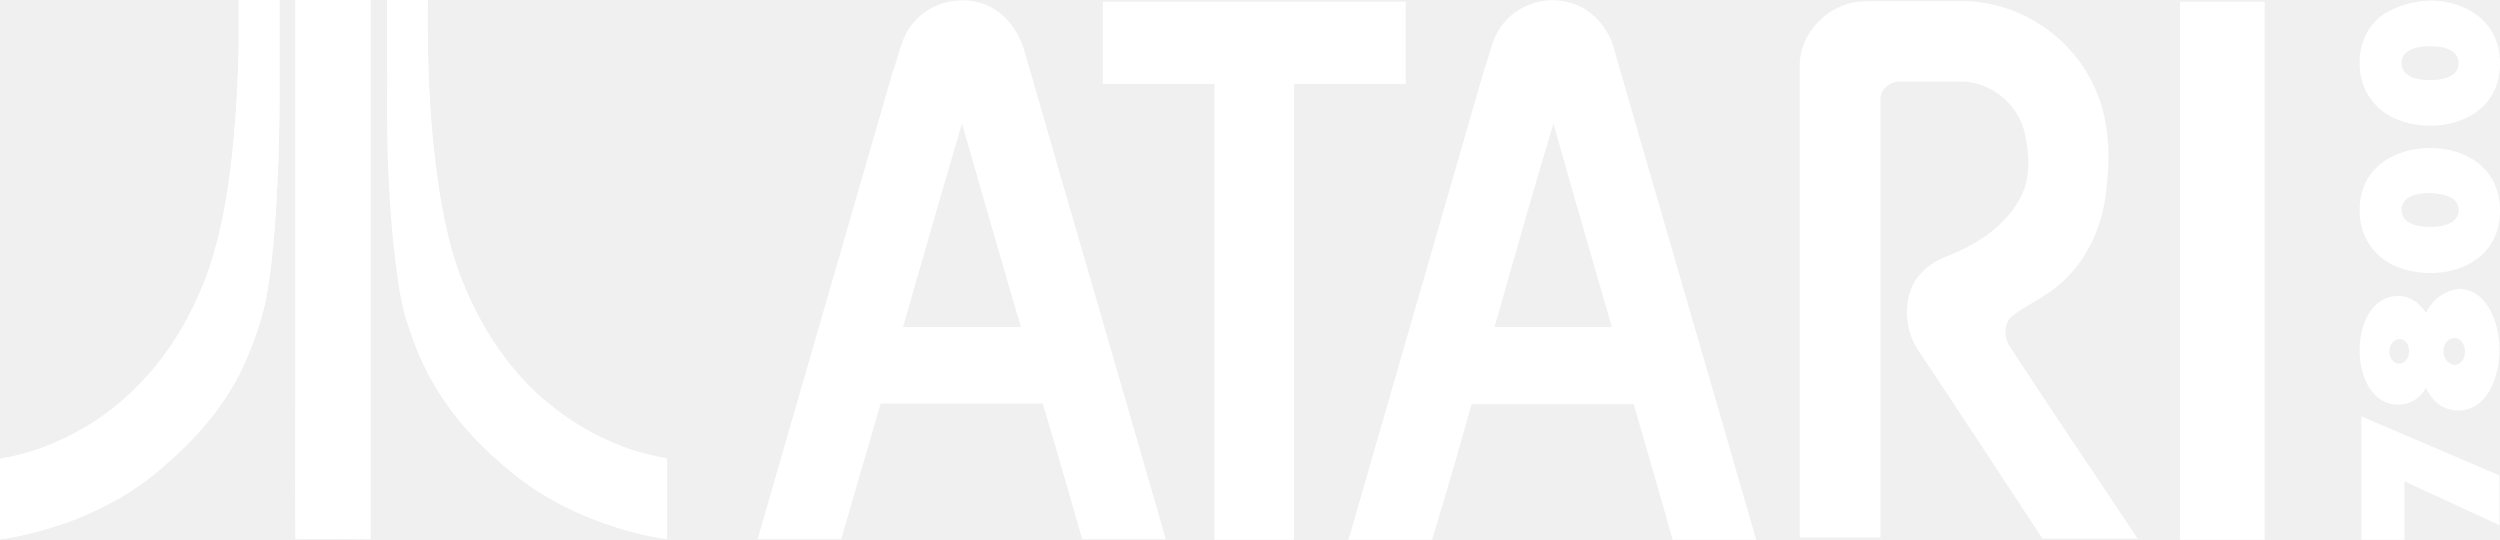
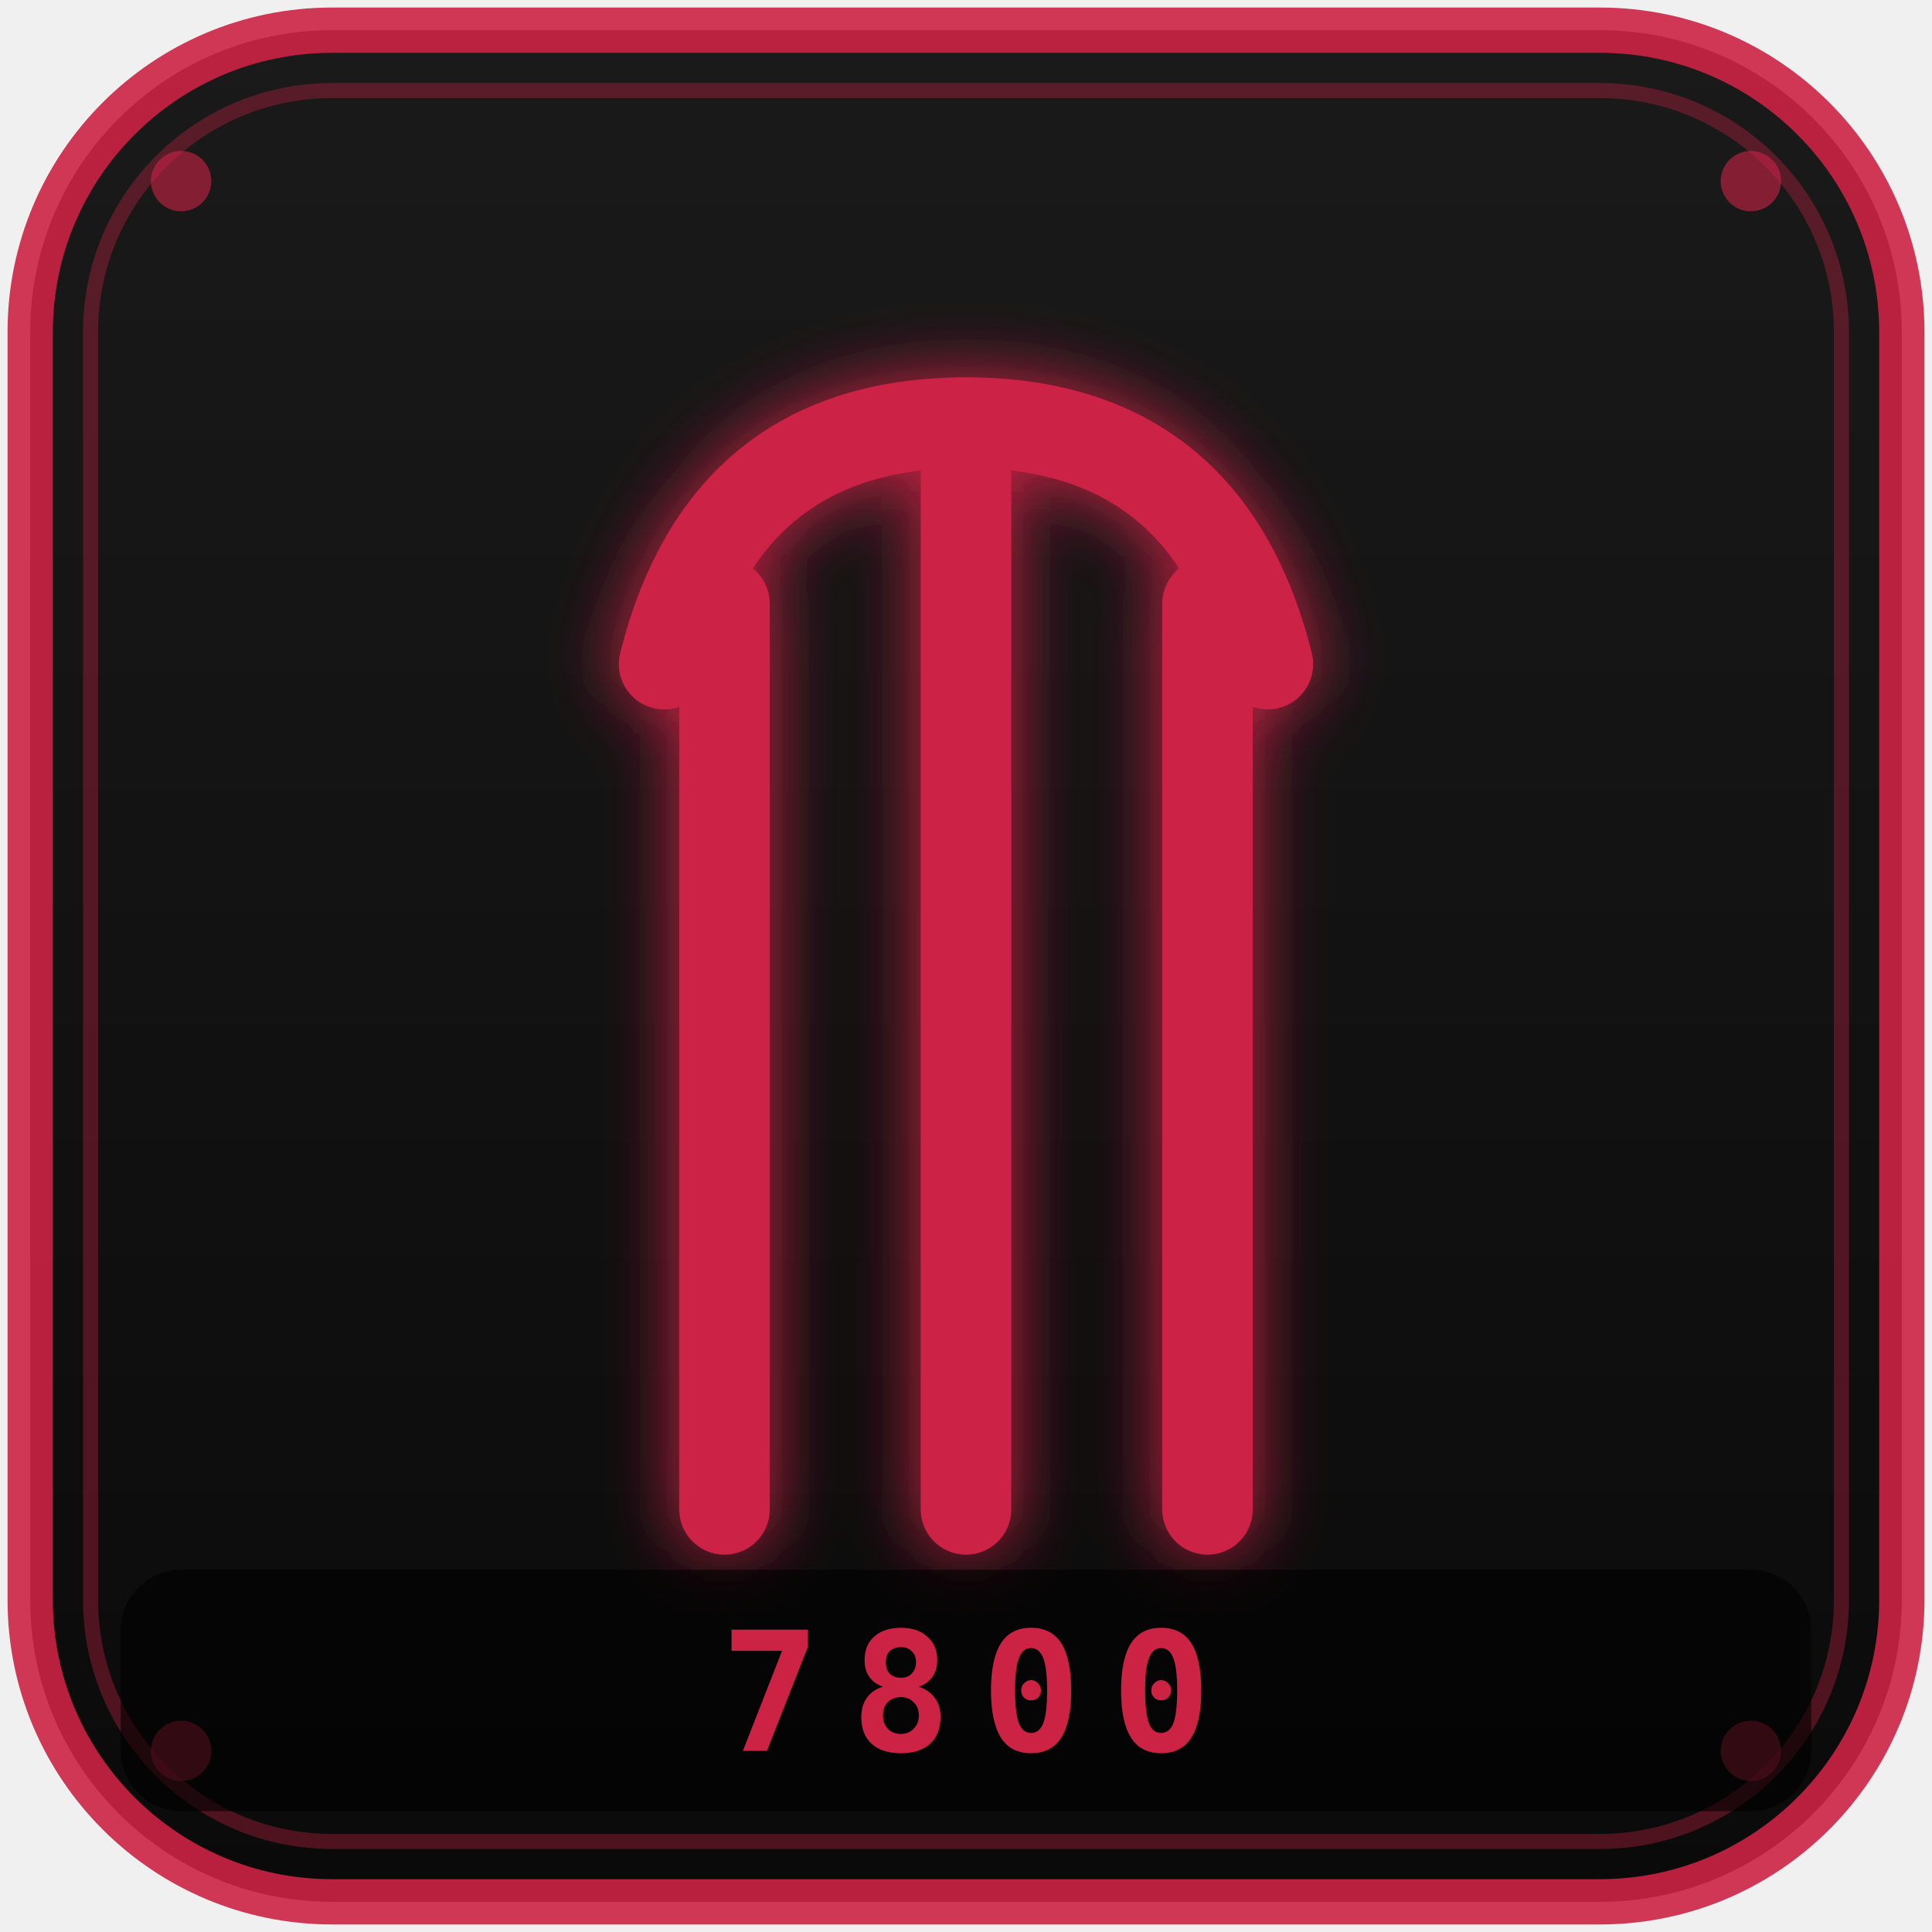
- <svg xmlns="http://www.w3.org/2000/svg" version="1.0" id="Ebene_1" x="0px" y="0px" enable-background="new 0 0 466.5 167.3" viewBox="0 0 264 57">
-   <path d="M 96.385 2.489 C 98.562 -0.303 103.157 -0.85 105.818 1.578 C 106.906 2.489 107.692 3.824 108.115 5.16 C 113.074 22.399 118.153 39.7 123.111 56.939 C 120.148 56.939 117.185 56.939 114.283 56.939 C 112.892 52.144 111.562 47.409 110.111 42.613 C 104.427 42.613 98.682 42.613 92.999 42.613 C 91.608 47.409 90.217 52.144 88.826 56.939 C 85.863 56.939 82.961 56.939 79.998 56.939 C 84.775 40.489 89.491 24.038 94.268 7.588 C 94.934 5.827 95.175 3.885 96.385 2.489 M 101.585 13.051 C 99.469 20.214 97.413 27.377 95.357 34.54 C 99.529 34.54 103.641 34.54 107.813 34.54 C 105.697 27.377 103.641 20.214 101.585 13.051 Z" id="path2" style="fill:#ffffff" />
-   <path d="M 158.485 2.853 C 159.996 0.607 163.02 -0.486 165.62 0.243 C 167.978 0.789 169.852 2.853 170.457 5.22 C 175.415 22.46 180.495 39.76 185.453 57 C 182.49 57 179.527 57 176.625 57 C 175.294 52.204 173.904 47.469 172.513 42.674 C 166.829 42.674 161.145 42.674 155.401 42.674 C 154.07 47.469 152.68 52.204 151.228 57 C 148.266 57 145.363 57 142.4 57 C 147.177 40.428 151.954 23.917 156.731 7.345 C 157.336 5.827 157.517 4.128 158.485 2.853 M 157.819 34.54 C 161.992 34.54 166.043 34.54 170.215 34.54 C 168.159 27.377 166.043 20.214 164.048 13.051 C 161.871 20.214 159.875 27.377 157.819 34.54 Z" id="path4" style="fill:#ffffff" />
-   <path d="M 116.46 0.182 C 127.102 0.182 137.805 0.182 148.447 0.182 C 148.447 3.096 148.447 6.01 148.447 8.863 C 144.517 8.863 140.586 8.863 136.656 8.863 C 136.656 24.888 136.656 40.914 136.656 57 C 133.874 57 131.032 57 128.251 57 C 128.251 40.974 128.251 24.949 128.251 8.863 C 124.321 8.863 120.39 8.863 116.46 8.863 C 116.46 5.888 116.46 3.035 116.46 0.182 Z" id="path6" style="fill:#ffffff" />
-   <path d="M 194.886 0.486 C 195.672 0.182 196.579 0.121 197.425 0.121 C 200.751 0.121 204.137 0.121 207.523 0.121 C 213.207 0.243 218.589 3.764 221.008 8.863 C 222.701 12.201 222.882 16.086 222.459 19.728 C 222.156 23.553 220.524 27.377 217.682 29.866 C 216.17 31.262 214.235 32.051 212.542 33.326 C 211.635 34.054 211.635 35.39 212.058 36.3 C 216.533 43.22 221.189 50.019 225.724 56.878 C 222.398 56.878 219.073 56.878 215.687 56.878 C 211.333 50.262 207.04 43.706 202.626 37.089 C 201.356 35.208 200.993 32.719 201.779 30.594 C 202.384 28.955 203.835 27.741 205.407 27.134 C 208.43 25.981 211.454 24.16 213.147 21.246 C 214.477 19.121 214.356 16.45 213.812 14.022 C 213.086 10.926 210.124 8.559 207.04 8.62 C 204.863 8.62 202.686 8.62 200.509 8.62 C 199.542 8.62 198.574 9.47 198.574 10.441 C 198.574 25.859 198.574 41.339 198.574 56.757 C 195.732 56.757 192.89 56.757 190.048 56.757 C 190.048 40.124 190.048 23.492 190.048 6.859 C 190.048 4.128 192.104 1.396 194.886 0.486 Z" id="path8" style="fill:#ffffff" />
-   <path d="M 230.199 0.182 C 233.162 0.182 236.185 0.182 239.148 0.182 C 239.148 19.121 239.148 38.061 239.148 57 C 236.185 57 233.162 57 230.199 57 C 230.199 38 230.199 19.061 230.199 0.182 Z" id="path10" style="fill:#ffffff" />
-   <path d="M 25.215 0 C 26.666 0 28.117 0 29.508 0 C 29.508 3.339 29.508 6.799 29.508 10.137 C 29.508 12.93 29.448 15.783 29.327 18.575 C 29.145 22.642 28.843 26.709 28.238 30.776 C 27.754 33.508 26.847 36.239 25.638 38.789 C 23.703 42.917 20.68 46.377 17.233 49.291 C 14.149 52.022 10.521 53.965 6.712 55.3 C 4.535 56.029 2.298 56.636 0 56.939 C 0 54.086 0 51.294 0 48.441 C 2.721 48.016 5.382 47.045 7.8 45.77 C 10.703 44.252 13.303 42.188 15.54 39.7 C 17.838 37.15 19.652 34.297 20.982 31.14 C 22.615 27.559 23.461 23.735 24.066 19.85 C 24.792 14.933 25.094 9.955 25.215 5.038 C 25.215 3.399 25.215 1.7 25.215 0 Z" id="path12" style="fill:#ffffff" />
-   <path d="M 31.201 0 C 33.862 0 36.462 0 39.122 0 C 39.122 19 39.122 37.939 39.122 56.878 C 36.462 56.878 33.862 56.878 31.201 56.878 C 31.141 50.869 31.201 44.738 31.201 38.728 C 31.201 25.859 31.201 12.99 31.201 0 Z" id="path14" style="fill:#ffffff" />
-   <path d="M 40.876 0 C 42.327 0 43.718 0 45.169 0 C 45.109 5.827 45.29 11.594 46.016 17.361 C 46.56 21.792 47.346 26.345 49.16 30.473 C 50.853 34.479 53.272 38.243 56.416 41.278 C 59.439 44.192 63.067 46.377 67.058 47.652 C 68.147 48.016 69.295 48.319 70.444 48.441 C 70.444 51.294 70.444 54.086 70.444 56.939 C 68.147 56.636 65.97 56.029 63.853 55.3 C 61.314 54.39 58.835 53.236 56.537 51.719 C 54.844 50.626 53.393 49.351 51.881 48.016 C 49.523 45.831 47.346 43.281 45.713 40.367 C 44.443 38.121 43.536 35.754 42.811 33.326 C 42.146 30.837 41.904 28.348 41.601 25.799 C 41.118 20.335 40.876 14.811 40.936 9.348 C 40.876 6.252 40.876 3.157 40.876 0 Z" id="path16" style="fill:#ffffff" />
-   <path d="M 25.215 0 C 25.215 1.7 25.215 3.339 25.215 5.038 C 25.094 10.016 24.792 14.933 24.066 19.85 C 23.461 23.674 22.615 27.559 20.982 31.14 C 19.591 34.236 17.838 37.15 15.54 39.7 C 13.363 42.128 10.763 44.252 7.8 45.77 C 5.321 47.105 2.721 48.016 0 48.441 C 0 51.294 0 54.086 0 56.939 C 2.298 56.636 4.535 56.029 6.712 55.3 C 10.521 53.965 14.21 51.961 17.233 49.291 C 20.619 46.377 23.703 42.917 25.638 38.789 C 26.787 36.239 27.754 33.569 28.238 30.776 C 28.903 26.77 29.145 22.703 29.327 18.636 C 29.448 15.843 29.508 12.99 29.508 10.198 C 29.508 6.859 29.508 3.399 29.508 0.061 C 28.057 0 26.606 0 25.215 0" id="path18" style="fill:#ffffff" />
-   <path d="M 31.201 0 C 31.201 12.93 31.201 25.859 31.201 38.789 C 31.201 44.799 31.201 50.93 31.201 56.939 C 33.862 56.878 36.462 56.939 39.122 56.939 C 39.122 37.939 39.122 18.939 39.122 0.061 C 36.462 0 33.862 0 31.201 0" id="path20" style="fill:#ffffff" />
-   <path d="M 40.876 0 C 40.876 3.096 40.876 6.192 40.876 9.288 C 40.815 14.811 40.997 20.275 41.541 25.738 C 41.843 28.287 42.085 30.837 42.75 33.265 C 43.476 35.693 44.383 38.121 45.653 40.307 C 47.285 43.16 49.402 45.709 51.82 47.955 C 53.272 49.291 54.783 50.565 56.476 51.658 C 58.774 53.176 61.253 54.329 63.793 55.239 C 65.909 55.968 68.147 56.575 70.384 56.878 C 70.384 54.025 70.384 51.233 70.384 48.38 C 69.235 48.198 68.086 47.894 66.998 47.591 C 63.067 46.316 59.379 44.07 56.355 41.217 C 53.211 38.243 50.792 34.479 49.099 30.412 C 47.346 26.224 46.56 21.732 45.955 17.3 C 45.29 11.655 45.109 5.827 45.169 0.061 C 43.718 0 42.267 0 40.876 0" id="path22" style="fill:#ffffff" />
-   <path d="M 256.187 33.038 C 255.51 31.988 254.465 31.247 253.296 31.247 C 250.466 31.247 249.174 34.212 249.174 36.99 C 249.174 39.769 250.466 42.734 253.296 42.734 C 254.527 42.734 255.572 42.055 256.187 40.943 C 256.864 42.487 258.094 43.351 259.632 43.351 C 262.462 43.351 263.938 40.141 263.938 36.929 C 263.938 33.779 262.462 30.506 259.632 30.506 C 258.156 30.691 256.925 31.555 256.187 33.038 Z M 254.403 37.114 C 254.403 37.794 253.911 38.411 253.358 38.411 C 252.804 38.411 252.312 37.856 252.312 37.114 C 252.312 36.435 252.804 35.817 253.358 35.817 C 253.973 35.756 254.403 36.373 254.403 37.114 Z M 258.033 37.114 C 258.033 36.311 258.525 35.693 259.202 35.693 C 259.817 35.693 260.309 36.373 260.309 37.114 C 260.309 37.917 259.817 38.534 259.202 38.534 C 258.525 38.473 258.033 37.856 258.033 37.114 Z" id="path41" style="fill:#ffffff;stroke-width:1.017" />
-   <path d="M 251.573 17.167 C 249.974 18.34 249.174 20.131 249.174 22.23 C 249.174 24.33 250.036 26.06 251.573 27.295 C 252.866 28.283 254.711 28.839 256.618 28.839 C 260.309 28.839 264 26.801 264 22.23 C 264 17.66 260.247 15.623 256.618 15.623 C 254.711 15.623 252.927 16.179 251.573 17.167 Z M 259.632 22.169 C 259.632 23.775 257.602 23.96 256.618 23.96 C 255.634 23.96 253.604 23.775 253.604 22.169 C 253.604 20.563 255.634 20.378 256.618 20.378 C 257.602 20.44 259.632 20.625 259.632 22.169 Z" id="path43" style="fill:#ffffff;stroke-width:1.017" />
-   <path d="M 251.573 1.604 C 249.974 2.777 249.174 4.569 249.174 6.668 C 249.174 8.768 250.036 10.497 251.573 11.732 C 252.866 12.72 254.711 13.275 256.618 13.275 C 260.309 13.275 264 11.238 264 6.668 C 264 2.159 260.247 0.06 256.618 0.06 C 254.711 0.122 252.927 0.678 251.573 1.604 Z M 259.632 6.668 C 259.632 8.274 257.602 8.459 256.618 8.459 C 255.634 8.459 253.604 8.274 253.604 6.668 C 253.604 5.062 255.634 4.877 256.618 4.877 C 257.602 4.877 259.632 5.062 259.632 6.668 Z" id="path45" style="fill:#ffffff;stroke-width:1.017" />
-   <polygon points="263.938 55.456 263.938 50.207 249.359 43.969 249.359 57 253.911 57 253.911 50.824" id="polygon47" style="fill:#ffffff" />
+ <svg xmlns="http://www.w3.org/2000/svg" viewBox="0 0 64 64" width="64" height="64" fill="none">
+   <defs>
+     <linearGradient id="bg-atari7800" x1="0" y1="0" x2="0" y2="1">
+       <stop offset="0%" stop-color="#1a1a1a" />
+       <stop offset="100%" stop-color="#0a0a0a" />
+     </linearGradient>
+     <filter id="glow-atari7800" x="-50%" y="-50%" width="200%" height="200%">
+       <feGaussianBlur stdDeviation="1.2" result="b" />
+       <feMerge>
+         <feMergeNode in="b" />
+         <feMergeNode in="SourceGraphic" />
+       </feMerge>
+     </filter>
+   </defs>
+   <rect x="1" y="1" width="62" height="62" rx="10" fill="url(#bg-atari7800)" />
+   <rect x="1" y="1" width="62" height="62" rx="10" fill="none" stroke="#cc2244" stroke-width="1.5" opacity=".9" />
+   <rect x="3" y="3" width="58" height="58" rx="8" fill="none" stroke="#cc2244" stroke-width=".5" opacity=".35" />
+   <circle cx="6" cy="6" r="1" fill="#cc2244" opacity=".6" />
+   <circle cx="58" cy="6" r="1" fill="#cc2244" opacity=".6" />
+   <circle cx="6" cy="58" r="1" fill="#cc2244" opacity=".6" />
+   <circle cx="58" cy="58" r="1" fill="#cc2244" opacity=".6" />
+   <g filter="url(#glow-atari7800)">
+     <path d="M32 14 L32 50 M24 20 L24 50 M40 20 L40 50 M32 14 Q24 14 22 22 M32 14 Q40 14 42 22" stroke="#cc2244" stroke-width="3" fill="none" stroke-linecap="round" />
+   </g>
+   <rect x="4" y="52" width="56" height="8" rx="2" fill="#000" opacity=".6" />
+   <text x="32" y="58" text-anchor="middle" font-family="ui-monospace, Menlo, monospace" font-size="5.5" font-weight="700" fill="#cc2244" letter-spacing="1">7800</text>
</svg>
